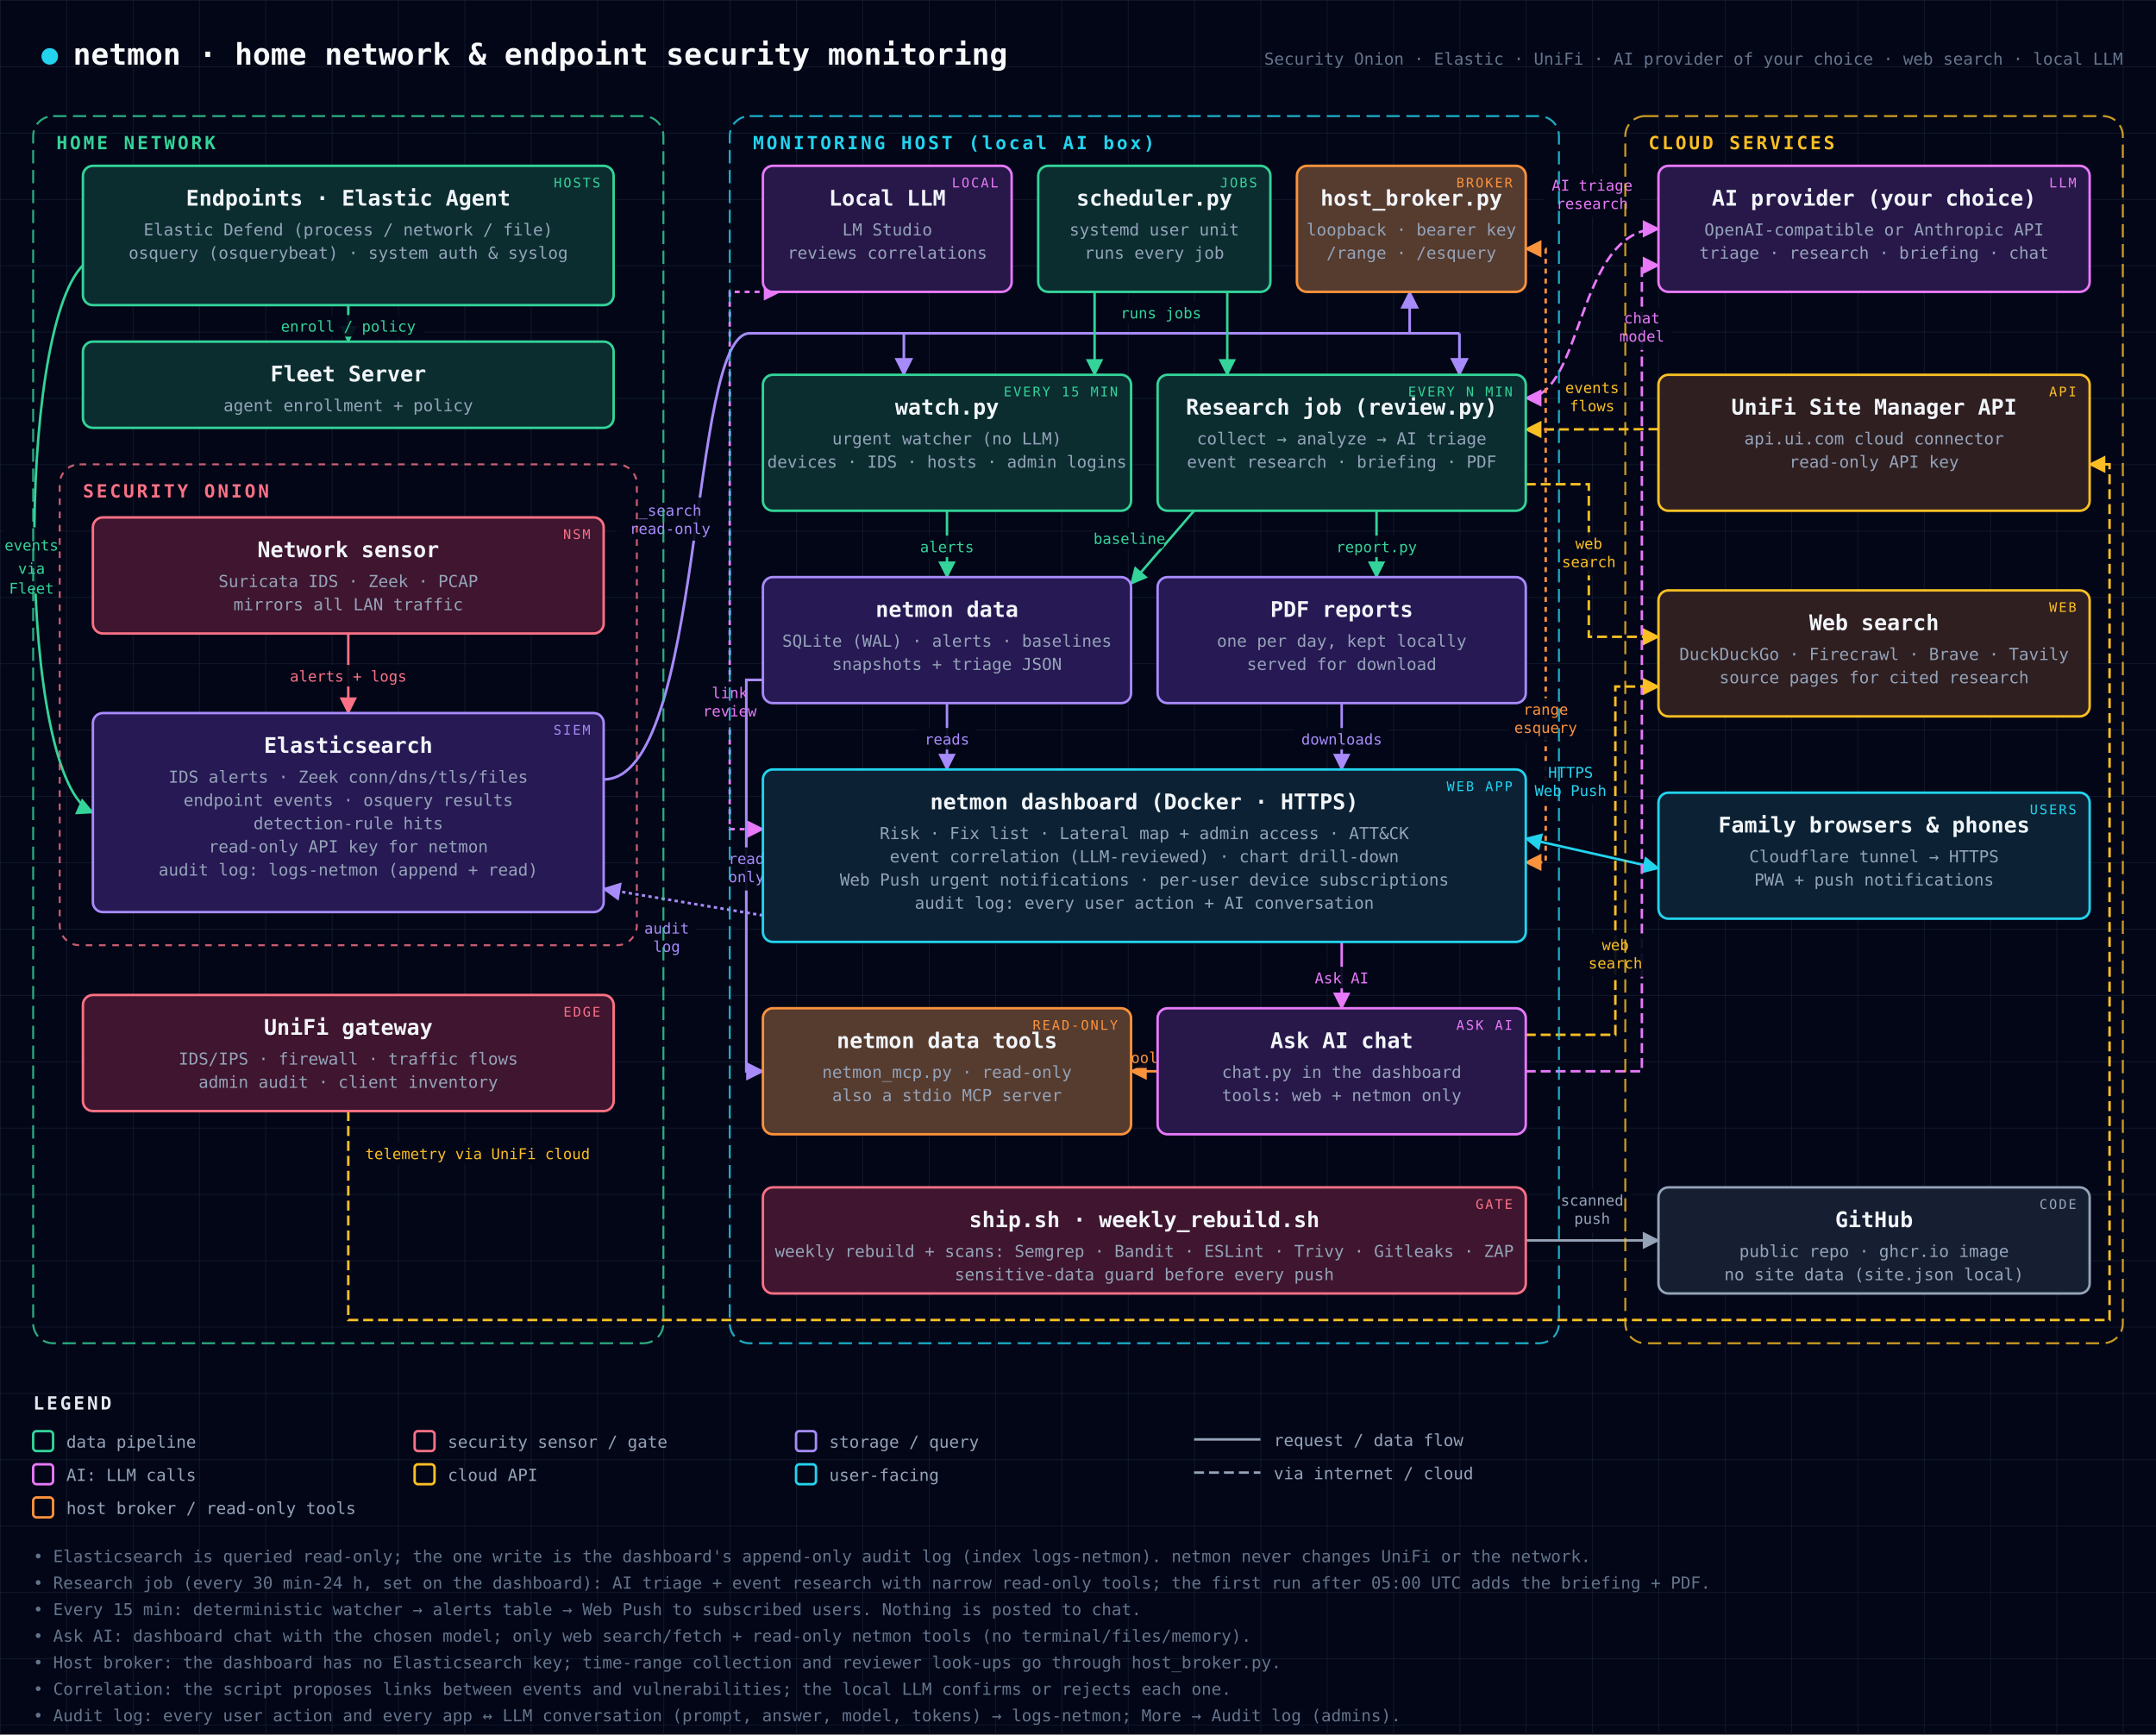
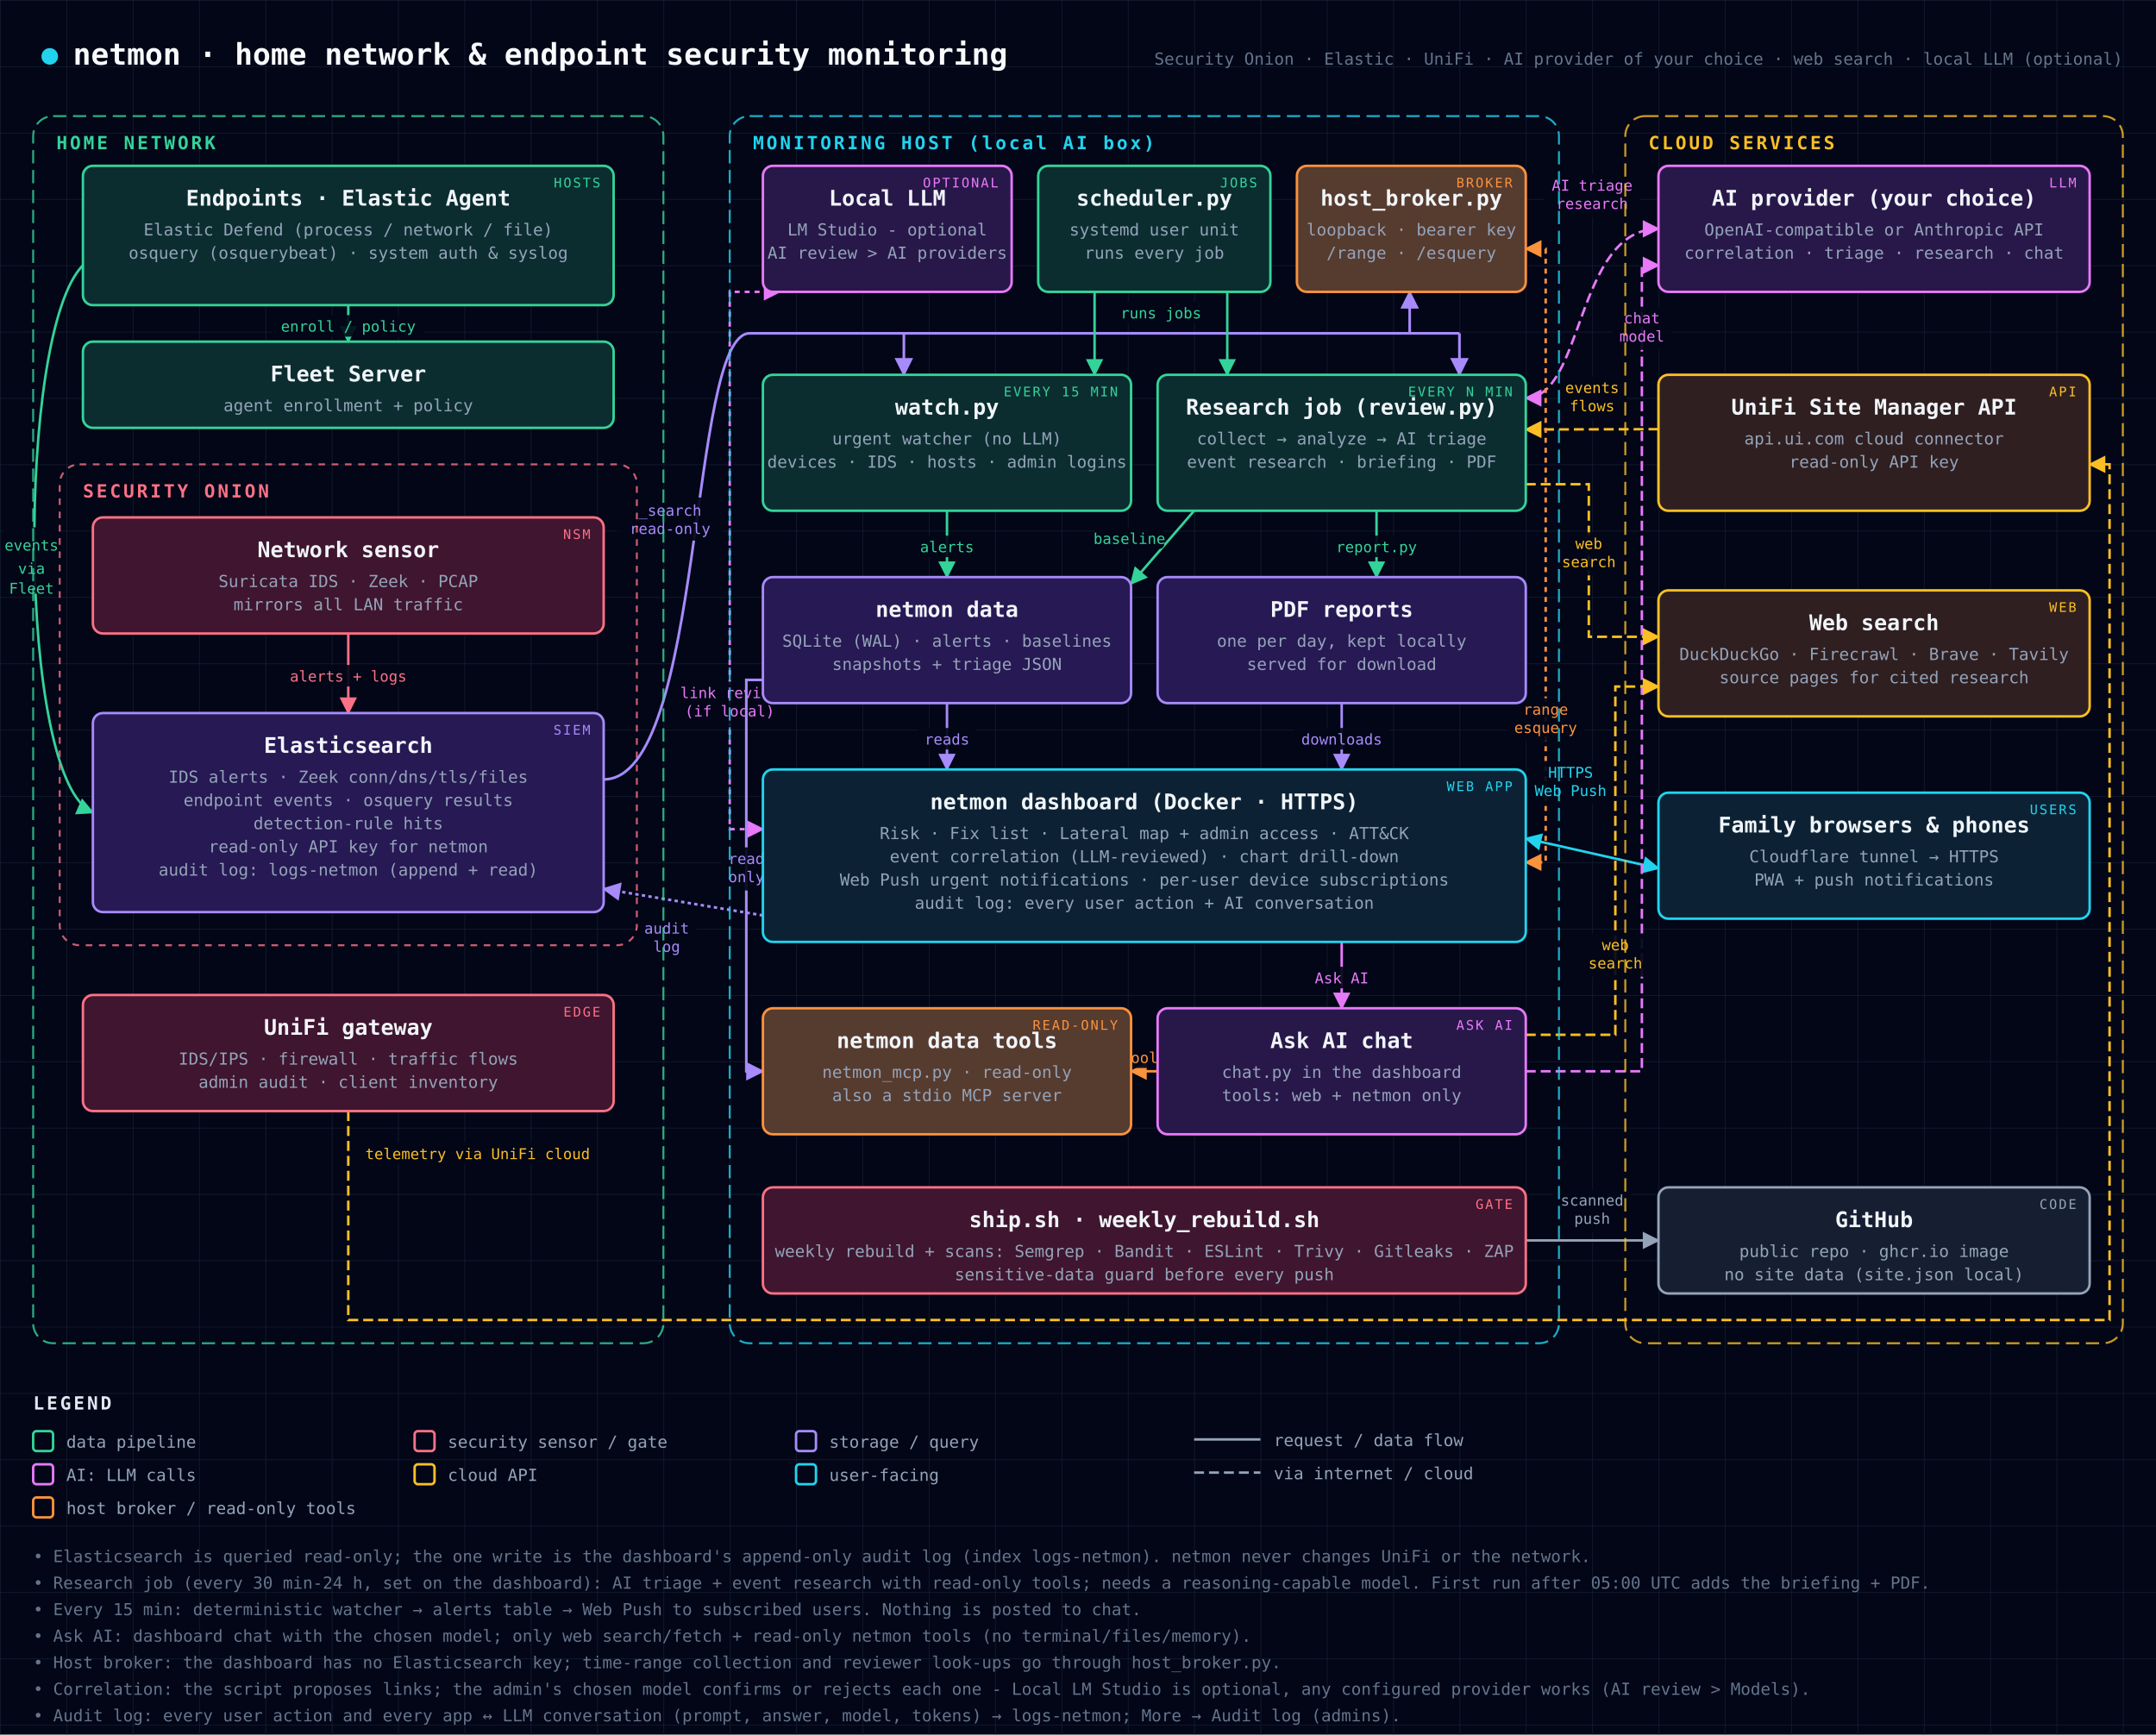
<svg xmlns="http://www.w3.org/2000/svg" viewBox="0 0 1300 1046" width="1300" height="1046" font-family="JetBrains Mono, ui-monospace, SFMono-Regular, Menlo, Consolas, monospace">
  <defs>
    <pattern id="grid" width="40" height="40" patternUnits="userSpaceOnUse">
      <path d="M 40 0 L 0 0 0 40" fill="none" stroke="#1e293b" stroke-width="0.5" />
    </pattern>
    <marker id="ah-22d3ee" viewBox="0 0 10 10" refX="9" refY="5" markerWidth="7" markerHeight="7" orient="auto-start-reverse">
      <path d="M0,0 L10,5 L0,10 z" fill="#22d3ee" />
    </marker>
    <marker id="ah-34d399" viewBox="0 0 10 10" refX="9" refY="5" markerWidth="7" markerHeight="7" orient="auto-start-reverse">
      <path d="M0,0 L10,5 L0,10 z" fill="#34d399" />
    </marker>
    <marker id="ah-64748b" viewBox="0 0 10 10" refX="9" refY="5" markerWidth="7" markerHeight="7" orient="auto-start-reverse">
      <path d="M0,0 L10,5 L0,10 z" fill="#64748b" />
    </marker>
    <marker id="ah-94a3b8" viewBox="0 0 10 10" refX="9" refY="5" markerWidth="7" markerHeight="7" orient="auto-start-reverse">
      <path d="M0,0 L10,5 L0,10 z" fill="#94a3b8" />
    </marker>
    <marker id="ah-a78bfa" viewBox="0 0 10 10" refX="9" refY="5" markerWidth="7" markerHeight="7" orient="auto-start-reverse">
      <path d="M0,0 L10,5 L0,10 z" fill="#a78bfa" />
    </marker>
    <marker id="ah-e879f9" viewBox="0 0 10 10" refX="9" refY="5" markerWidth="7" markerHeight="7" orient="auto-start-reverse">
      <path d="M0,0 L10,5 L0,10 z" fill="#e879f9" />
    </marker>
    <marker id="ah-fb7185" viewBox="0 0 10 10" refX="9" refY="5" markerWidth="7" markerHeight="7" orient="auto-start-reverse">
      <path d="M0,0 L10,5 L0,10 z" fill="#fb7185" />
    </marker>
    <marker id="ah-fb923c" viewBox="0 0 10 10" refX="9" refY="5" markerWidth="7" markerHeight="7" orient="auto-start-reverse">
      <path d="M0,0 L10,5 L0,10 z" fill="#fb923c" />
    </marker>
    <marker id="ah-fbbf24" viewBox="0 0 10 10" refX="9" refY="5" markerWidth="7" markerHeight="7" orient="auto-start-reverse">
      <path d="M0,0 L10,5 L0,10 z" fill="#fbbf24" />
    </marker>
  </defs>
  <rect width="1300" height="1046" fill="#020617" />
  <rect width="1300" height="1046" fill="url(#grid)" />
  <circle cx="30" cy="34" r="5" fill="#22d3ee" />
  <text x="44" y="39" fill="#f8fafc" font-size="18" font-weight="700">netmon · home network &amp; endpoint security monitoring</text>
-   <text x="1280" y="39" text-anchor="end" fill="#64748b" font-size="10">Security Onion · Elastic · UniFi · AI provider of your choice · web search · local LLM</text>
+   <text x="1280" y="39" text-anchor="end" fill="#64748b" font-size="10">Security Onion · Elastic · UniFi · AI provider of your choice · web search · local LLM (optional)</text>
  <path d="M210.0,184 L210.0,206" fill="none" stroke="#34d399" stroke-width="1.5" marker-end="url(#ah-34d399)" />
  <rect x="164.0" y="190.0" width="92.0" height="13" rx="3" fill="#020617" opacity="0.92" />
  <text x="210.0" y="200.0" text-anchor="middle" fill="#34d399" font-size="9">enroll / policy</text>
  <path d="M50,160 C10,200 10,470 56,490" fill="none" stroke="#34d399" stroke-width="1.5" marker-end="url(#ah-34d399)" />
  <rect x="2" y="318" width="34" height="40" fill="#020617" opacity="0.9" />
  <text x="19" y="332" text-anchor="middle" fill="#34d399" font-size="9">events</text>
  <text x="19" y="346" text-anchor="middle" fill="#34d399" font-size="9">via</text>
  <text x="19" y="358" text-anchor="middle" fill="#34d399" font-size="9">Fleet</text>
  <path d="M210.0,382 L210.0,430" fill="none" stroke="#fb7185" stroke-width="1.5" marker-end="url(#ah-fb7185)" />
  <rect x="169.6" y="401.0" width="80.8" height="13" rx="3" fill="#020617" opacity="0.92" />
  <text x="210.0" y="411.0" text-anchor="middle" fill="#fb7185" font-size="9">alerts + logs</text>
  <path d="M364,470 C425,470 415,201 452,201 L880,201" fill="none" stroke="#a78bfa" stroke-width="1.6" />
  <path d="M545,201 L545,226" fill="none" stroke="#a78bfa" stroke-width="1.6" marker-end="url(#ah-a78bfa)" />
  <path d="M880,201 L880,226" fill="none" stroke="#a78bfa" stroke-width="1.6" marker-end="url(#ah-a78bfa)" />
  <rect x="372" y="300" width="64" height="26" rx="3" fill="#020617" opacity="0.92" />
  <text x="404" y="311" text-anchor="middle" fill="#a78bfa" font-size="9">_search</text>
  <text x="404" y="322" text-anchor="middle" fill="#a78bfa" font-size="9">read-only</text>
  <path d="M210,670 L210,796 L1272,796 L1272,280 L1260,280" fill="none" stroke="#fbbf24" stroke-width="1.5" stroke-dasharray="6,3" marker-end="url(#ah-fbbf24)" />
  <rect x="222" y="689" width="132" height="13" rx="3" fill="#020617" />
  <text x="288" y="699" text-anchor="middle" fill="#fbbf24" font-size="9">telemetry via UniFi cloud</text>
  <path d="M1000,258.8 L920,259" fill="none" stroke="#fbbf24" stroke-width="1.5" marker-end="url(#ah-fbbf24)" stroke-dasharray="6,3" />
  <rect x="939.2" y="227" width="41.6" height="26" rx="3" fill="#020617" opacity="0.92" />
  <text x="960" y="237" text-anchor="middle" fill="#fbbf24" font-size="9">events</text>
  <text x="960" y="248" text-anchor="middle" fill="#fbbf24" font-size="9">flows</text>
  <path d="M920,240 C955,240 950,138 1000,138" fill="none" stroke="#e879f9" stroke-width="1.5" stroke-dasharray="6,3" marker-start="url(#ah-e879f9)" marker-end="url(#ah-e879f9)" />
  <rect x="930.8" y="105" width="58.4" height="26" rx="3" fill="#020617" opacity="0.92" />
  <text x="960" y="115" text-anchor="middle" fill="#e879f9" font-size="9">AI triage</text>
  <text x="960" y="126" text-anchor="middle" fill="#e879f9" font-size="9">research</text>
  <path d="M660,176 L660,226" fill="none" stroke="#34d399" stroke-width="1.5" marker-end="url(#ah-34d399)" />
  <path d="M740,176 L740,226" fill="none" stroke="#34d399" stroke-width="1.5" marker-end="url(#ah-34d399)" />
  <rect x="671" y="182" width="58" height="13" rx="3" fill="#020617" />
  <text x="700" y="192" text-anchor="middle" fill="#34d399" font-size="9">runs jobs</text>
  <path d="M850,201 L850,176" fill="none" stroke="#a78bfa" stroke-width="1.6" marker-end="url(#ah-a78bfa)" />
  <path d="M920,150 L932,150 L932,520 L920,520" fill="none" stroke="#fb923c" stroke-width="1.5" stroke-dasharray="3,3" marker-start="url(#ah-fb923c)" marker-end="url(#ah-fb923c)" />
  <rect x="908.4" y="421" width="47.2" height="26" rx="3" fill="#020617" opacity="0.92" />
  <text x="932" y="431" text-anchor="middle" fill="#fb923c" font-size="9">range</text>
  <text x="932" y="442" text-anchor="middle" fill="#fb923c" font-size="9">esquery</text>
  <path d="M571.0,308 L571.0,348" fill="none" stroke="#34d399" stroke-width="1.5" marker-end="url(#ah-34d399)" />
  <rect x="550.2" y="323.0" width="41.6" height="13" rx="3" fill="#020617" opacity="0.92" />
  <text x="571.0" y="333.0" text-anchor="middle" fill="#34d399" font-size="9">alerts</text>
  <path d="M720,308 L682,352" fill="none" stroke="#34d399" stroke-width="1.5" marker-end="url(#ah-34d399)" />
  <rect x="660" y="318" width="42" height="13" rx="3" fill="#020617" />
  <text x="681" y="328" text-anchor="middle" fill="#34d399" font-size="9">baseline</text>
  <path d="M830,308 L830,348" fill="none" stroke="#34d399" stroke-width="1.5" marker-end="url(#ah-34d399)" />
  <rect x="800.8" y="323.0" width="58.4" height="13" rx="3" fill="#020617" opacity="0.92" />
  <text x="830.0" y="333.0" text-anchor="middle" fill="#34d399" font-size="9">report.py</text>
  <path d="M571.0,424 L571,464" fill="none" stroke="#a78bfa" stroke-width="1.5" marker-end="url(#ah-a78bfa)" />
  <rect x="553.0" y="439.0" width="36.0" height="13" rx="3" fill="#020617" opacity="0.92" />
  <text x="571.0" y="449.0" text-anchor="middle" fill="#a78bfa" font-size="9">reads</text>
  <path d="M809.0,424 L809,464" fill="none" stroke="#a78bfa" stroke-width="1.5" marker-end="url(#ah-a78bfa)" />
  <rect x="779.8" y="439.0" width="58.4" height="13" rx="3" fill="#020617" opacity="0.92" />
  <text x="809.0" y="449.0" text-anchor="middle" fill="#a78bfa" font-size="9">downloads</text>
  <path d="M920,505.6 L1000,523.6" fill="none" stroke="#22d3ee" stroke-width="1.5" marker-end="url(#ah-22d3ee)" marker-start="url(#ah-22d3ee)" />
  <rect x="920.6" y="459" width="52.8" height="26" rx="3" fill="#020617" opacity="0.92" />
  <text x="947" y="469" text-anchor="middle" fill="#22d3ee" font-size="9">HTTPS</text>
  <text x="947" y="480" text-anchor="middle" fill="#22d3ee" font-size="9">Web Push</text>
  <path d="M920,748.0 L1000,748.0" fill="none" stroke="#94a3b8" stroke-width="1.5" marker-end="url(#ah-94a3b8)" />
  <rect x="936.4" y="717" width="47.2" height="26" rx="3" fill="#020617" opacity="0.92" />
  <text x="960" y="727" text-anchor="middle" fill="#94a3b8" font-size="9">scanned</text>
  <text x="960" y="738" text-anchor="middle" fill="#94a3b8" font-size="9">push</text>
  <path d="M470,176 L440,176 L440,500 L460,500" fill="none" stroke="#e879f9" stroke-width="1.5" stroke-dasharray="3,3" marker-start="url(#ah-e879f9)" marker-end="url(#ah-e879f9)" />
-   <rect x="419.2" y="411" width="41.6" height="26" rx="3" fill="#020617" opacity="0.92" />
-   <text x="440" y="421" text-anchor="middle" fill="#e879f9" font-size="9">link</text>
-   <text x="440" y="432" text-anchor="middle" fill="#e879f9" font-size="9">review</text>
+   <rect x="405.2" y="411" width="69.6" height="26" rx="3" fill="#020617" opacity="0.92" />
+   <text x="440" y="421" text-anchor="middle" fill="#e879f9" font-size="9">link review</text>
+   <text x="440" y="432" text-anchor="middle" fill="#e879f9" font-size="9">(if local)</text>
  <path d="M809,568 L809,608" fill="none" stroke="#e879f9" stroke-width="1.5" marker-end="url(#ah-e879f9)" />
  <rect x="788.2" y="583.0" width="41.6" height="13" rx="3" fill="#020617" opacity="0.92" />
  <text x="809.0" y="593.0" text-anchor="middle" fill="#e879f9" font-size="9">Ask AI</text>
  <path d="M698,646.0 L682,646.0" fill="none" stroke="#fb923c" stroke-width="1.5" marker-end="url(#ah-fb923c)" />
  <rect x="672.0" y="631.0" width="36.0" height="13" rx="3" fill="#020617" opacity="0.92" />
  <text x="690.0" y="641.0" text-anchor="middle" fill="#fb923c" font-size="9">tools</text>
  <path d="M460,410 L450,410 L450,646 L460,646" fill="none" stroke="#a78bfa" stroke-width="1.6" marker-end="url(#ah-a78bfa)" />
  <rect x="434.8" y="511" width="30.4" height="26" rx="3" fill="#020617" opacity="0.92" />
  <text x="450" y="521" text-anchor="middle" fill="#a78bfa" font-size="9">read</text>
  <text x="450" y="532" text-anchor="middle" fill="#a78bfa" font-size="9">only</text>
  <path d="M920,646 L990,646 L990,160 L1000,160" fill="none" stroke="#e879f9" stroke-width="1.5" stroke-dasharray="6,3" marker-end="url(#ah-e879f9)" />
  <rect x="972.0" y="185" width="36.0" height="26" rx="3" fill="#020617" opacity="0.92" />
  <text x="990" y="195" text-anchor="middle" fill="#e879f9" font-size="9">chat</text>
  <text x="990" y="206" text-anchor="middle" fill="#e879f9" font-size="9">model</text>
  <path d="M920,292 L958,292 L958,384 L1000,384" fill="none" stroke="#fbbf24" stroke-width="1.5" stroke-dasharray="6,3" marker-end="url(#ah-fbbf24)" />
  <rect x="937.2" y="321" width="41.6" height="26" rx="3" fill="#020617" opacity="0.92" />
  <text x="958" y="331" text-anchor="middle" fill="#fbbf24" font-size="9">web</text>
  <text x="958" y="342" text-anchor="middle" fill="#fbbf24" font-size="9">search</text>
  <path d="M920,624 L974,624 L974,414 L1000,414" fill="none" stroke="#fbbf24" stroke-width="1.5" stroke-dasharray="6,3" marker-end="url(#ah-fbbf24)" />
  <rect x="953.2" y="563" width="41.6" height="26" rx="3" fill="#020617" opacity="0.92" />
  <text x="974" y="573" text-anchor="middle" fill="#fbbf24" font-size="9">web</text>
  <text x="974" y="584" text-anchor="middle" fill="#fbbf24" font-size="9">search</text>
  <path d="M460,552 L364,536" fill="none" stroke="#a78bfa" stroke-width="1.6" stroke-dasharray="2,2" marker-end="url(#ah-a78bfa)" />
  <rect x="384.0" y="553" width="36.0" height="26" rx="3" fill="#020617" opacity="0.92" />
  <text x="402" y="563" text-anchor="middle" fill="#a78bfa" font-size="9">audit</text>
  <text x="402" y="574" text-anchor="middle" fill="#a78bfa" font-size="9">log</text>
  <rect x="20" y="70" width="380" height="740" rx="12" fill="none" stroke="#34d399" stroke-width="1.2" stroke-dasharray="8,4" opacity="0.8" />
  <text x="34" y="90" fill="#34d399" font-size="11" font-weight="700" letter-spacing="1.5">HOME NETWORK</text>
  <rect x="36" y="280" width="348" height="290" rx="12" fill="none" stroke="#fb7185" stroke-width="1.2" stroke-dasharray="4,4" opacity="0.8" />
  <text x="50" y="300" fill="#fb7185" font-size="11" font-weight="700" letter-spacing="1.5">SECURITY ONION</text>
  <rect x="440" y="70" width="500" height="740" rx="12" fill="none" stroke="#22d3ee" stroke-width="1.2" stroke-dasharray="8,4" opacity="0.8" />
  <text x="454" y="90" fill="#22d3ee" font-size="11" font-weight="700" letter-spacing="1.5">MONITORING HOST (local AI box)</text>
  <rect x="980" y="70" width="300" height="740" rx="12" fill="none" stroke="#fbbf24" stroke-width="1.2" stroke-dasharray="8,4" opacity="0.8" />
  <text x="994" y="90" fill="#fbbf24" font-size="11" font-weight="700" letter-spacing="1.5">CLOUD SERVICES</text>
  <rect x="50" y="100" width="320" height="84" rx="6" fill="#0f172a" />
  <rect x="50" y="100" width="320" height="84" rx="6" fill="rgba(6,78,59,0.4)" stroke="#34d399" stroke-width="1.5" />
  <text x="210.0" y="124" text-anchor="middle" fill="#f1f5f9" font-size="13" font-weight="700">Endpoints · Elastic Agent</text>
  <text x="210.0" y="142" text-anchor="middle" fill="#94a3b8" font-size="10">Elastic Defend (process / network / file)</text>
  <text x="210.0" y="156" text-anchor="middle" fill="#94a3b8" font-size="10">osquery (osquerybeat) · system auth &amp; syslog</text>
  <text x="362" y="113" text-anchor="end" fill="#34d399" font-size="8" letter-spacing="1">HOSTS</text>
  <rect x="50" y="206" width="320" height="52" rx="6" fill="#0f172a" />
  <rect x="50" y="206" width="320" height="52" rx="6" fill="rgba(6,78,59,0.4)" stroke="#34d399" stroke-width="1.5" />
  <text x="210.0" y="230" text-anchor="middle" fill="#f1f5f9" font-size="13" font-weight="700">Fleet Server</text>
  <text x="210.0" y="248" text-anchor="middle" fill="#94a3b8" font-size="10">agent enrollment + policy</text>
  <rect x="56" y="312" width="308" height="70" rx="6" fill="#0f172a" />
  <rect x="56" y="312" width="308" height="70" rx="6" fill="rgba(136,19,55,0.4)" stroke="#fb7185" stroke-width="1.5" />
  <text x="210.0" y="336" text-anchor="middle" fill="#f1f5f9" font-size="13" font-weight="700">Network sensor</text>
  <text x="210.0" y="354" text-anchor="middle" fill="#94a3b8" font-size="10">Suricata IDS · Zeek · PCAP</text>
  <text x="210.0" y="368" text-anchor="middle" fill="#94a3b8" font-size="10">mirrors all LAN traffic</text>
  <text x="356" y="325" text-anchor="end" fill="#fb7185" font-size="8" letter-spacing="1">NSM</text>
  <rect x="56" y="430" width="308" height="120" rx="6" fill="#0f172a" />
  <rect x="56" y="430" width="308" height="120" rx="6" fill="rgba(76,29,149,0.4)" stroke="#a78bfa" stroke-width="1.5" />
  <text x="210.0" y="454" text-anchor="middle" fill="#f1f5f9" font-size="13" font-weight="700">Elasticsearch</text>
  <text x="210.0" y="472" text-anchor="middle" fill="#94a3b8" font-size="10">IDS alerts · Zeek conn/dns/tls/files</text>
  <text x="210.0" y="486" text-anchor="middle" fill="#94a3b8" font-size="10">endpoint events · osquery results</text>
  <text x="210.0" y="500" text-anchor="middle" fill="#94a3b8" font-size="10">detection-rule hits</text>
  <text x="210.0" y="514" text-anchor="middle" fill="#94a3b8" font-size="10">read-only API key for netmon</text>
  <text x="210.0" y="528" text-anchor="middle" fill="#94a3b8" font-size="10">audit log: logs-netmon (append + read)</text>
  <text x="356" y="443" text-anchor="end" fill="#a78bfa" font-size="8" letter-spacing="1">SIEM</text>
  <rect x="50" y="600" width="320" height="70" rx="6" fill="#0f172a" />
  <rect x="50" y="600" width="320" height="70" rx="6" fill="rgba(136,19,55,0.4)" stroke="#fb7185" stroke-width="1.5" />
  <text x="210.0" y="624" text-anchor="middle" fill="#f1f5f9" font-size="13" font-weight="700">UniFi gateway</text>
  <text x="210.0" y="642" text-anchor="middle" fill="#94a3b8" font-size="10">IDS/IPS · firewall · traffic flows</text>
  <text x="210.0" y="656" text-anchor="middle" fill="#94a3b8" font-size="10">admin audit · client inventory</text>
  <text x="362" y="613" text-anchor="end" fill="#fb7185" font-size="8" letter-spacing="1">EDGE</text>
  <rect x="460" y="100" width="150" height="76" rx="6" fill="#0f172a" />
  <rect x="460" y="100" width="150" height="76" rx="6" fill="rgba(88,28,135,0.35)" stroke="#e879f9" stroke-width="1.5" />
  <text x="535.0" y="124" text-anchor="middle" fill="#f1f5f9" font-size="13" font-weight="700">Local LLM</text>
-   <text x="535.0" y="142" text-anchor="middle" fill="#94a3b8" font-size="10">LM Studio</text>
-   <text x="535.0" y="156" text-anchor="middle" fill="#94a3b8" font-size="10">reviews correlations</text>
-   <text x="602" y="113" text-anchor="end" fill="#e879f9" font-size="8" letter-spacing="1">LOCAL</text>
+   <text x="535.0" y="142" text-anchor="middle" fill="#94a3b8" font-size="10">LM Studio - optional</text>
+   <text x="535.0" y="156" text-anchor="middle" fill="#94a3b8" font-size="10">AI review &gt; AI providers</text>
+   <text x="602" y="113" text-anchor="end" fill="#e879f9" font-size="8" letter-spacing="1">OPTIONAL</text>
  <rect x="626" y="100" width="140" height="76" rx="6" fill="#0f172a" />
  <rect x="626" y="100" width="140" height="76" rx="6" fill="rgba(6,78,59,0.4)" stroke="#34d399" stroke-width="1.5" />
  <text x="696.0" y="124" text-anchor="middle" fill="#f1f5f9" font-size="13" font-weight="700">scheduler.py</text>
  <text x="696.0" y="142" text-anchor="middle" fill="#94a3b8" font-size="10">systemd user unit</text>
  <text x="696.0" y="156" text-anchor="middle" fill="#94a3b8" font-size="10">runs every job</text>
  <text x="758" y="113" text-anchor="end" fill="#34d399" font-size="8" letter-spacing="1">JOBS</text>
  <rect x="782" y="100" width="138" height="76" rx="6" fill="#0f172a" />
  <rect x="782" y="100" width="138" height="76" rx="6" fill="rgba(251,146,60,0.3)" stroke="#fb923c" stroke-width="1.5" />
  <text x="851.0" y="124" text-anchor="middle" fill="#f1f5f9" font-size="13" font-weight="700">host_broker.py</text>
  <text x="851.0" y="142" text-anchor="middle" fill="#94a3b8" font-size="10">loopback · bearer key</text>
  <text x="851.0" y="156" text-anchor="middle" fill="#94a3b8" font-size="10">/range · /esquery</text>
  <text x="912" y="113" text-anchor="end" fill="#fb923c" font-size="8" letter-spacing="1">BROKER</text>
  <rect x="460" y="226" width="222" height="82" rx="6" fill="#0f172a" />
  <rect x="460" y="226" width="222" height="82" rx="6" fill="rgba(6,78,59,0.4)" stroke="#34d399" stroke-width="1.5" />
  <text x="571.0" y="250" text-anchor="middle" fill="#f1f5f9" font-size="13" font-weight="700">watch.py</text>
  <text x="571.0" y="268" text-anchor="middle" fill="#94a3b8" font-size="10">urgent watcher (no LLM)</text>
  <text x="571.0" y="282" text-anchor="middle" fill="#94a3b8" font-size="10">devices · IDS · hosts · admin logins</text>
  <text x="674" y="239" text-anchor="end" fill="#34d399" font-size="8" letter-spacing="1">EVERY 15 MIN</text>
  <rect x="698" y="226" width="222" height="82" rx="6" fill="#0f172a" />
  <rect x="698" y="226" width="222" height="82" rx="6" fill="rgba(6,78,59,0.4)" stroke="#34d399" stroke-width="1.5" />
  <text x="809.0" y="250" text-anchor="middle" fill="#f1f5f9" font-size="13" font-weight="700">Research job (review.py)</text>
  <text x="809.0" y="268" text-anchor="middle" fill="#94a3b8" font-size="10">collect → analyze → AI triage</text>
  <text x="809.0" y="282" text-anchor="middle" fill="#94a3b8" font-size="10">event research · briefing · PDF</text>
  <text x="912" y="239" text-anchor="end" fill="#34d399" font-size="8" letter-spacing="1">EVERY N MIN</text>
  <rect x="460" y="348" width="222" height="76" rx="6" fill="#0f172a" />
  <rect x="460" y="348" width="222" height="76" rx="6" fill="rgba(76,29,149,0.4)" stroke="#a78bfa" stroke-width="1.5" />
  <text x="571.0" y="372" text-anchor="middle" fill="#f1f5f9" font-size="13" font-weight="700">netmon data</text>
  <text x="571.0" y="390" text-anchor="middle" fill="#94a3b8" font-size="10">SQLite (WAL) · alerts · baselines</text>
  <text x="571.0" y="404" text-anchor="middle" fill="#94a3b8" font-size="10">snapshots + triage JSON</text>
  <rect x="698" y="348" width="222" height="76" rx="6" fill="#0f172a" />
  <rect x="698" y="348" width="222" height="76" rx="6" fill="rgba(76,29,149,0.4)" stroke="#a78bfa" stroke-width="1.5" />
  <text x="809.0" y="372" text-anchor="middle" fill="#f1f5f9" font-size="13" font-weight="700">PDF reports</text>
  <text x="809.0" y="390" text-anchor="middle" fill="#94a3b8" font-size="10">one per day, kept locally</text>
  <text x="809.0" y="404" text-anchor="middle" fill="#94a3b8" font-size="10">served for download</text>
  <rect x="460" y="464" width="460" height="104" rx="6" fill="#0f172a" />
  <rect x="460" y="464" width="460" height="104" rx="6" fill="rgba(8,51,68,0.4)" stroke="#22d3ee" stroke-width="1.5" />
  <text x="690.0" y="488" text-anchor="middle" fill="#f1f5f9" font-size="13" font-weight="700">netmon dashboard  (Docker · HTTPS)</text>
  <text x="690.0" y="506" text-anchor="middle" fill="#94a3b8" font-size="10">Risk · Fix list · Lateral map + admin access · ATT&amp;CK</text>
  <text x="690.0" y="520" text-anchor="middle" fill="#94a3b8" font-size="10">event correlation (LLM-reviewed) · chart drill-down</text>
  <text x="690.0" y="534" text-anchor="middle" fill="#94a3b8" font-size="10">Web Push urgent notifications · per-user device subscriptions</text>
  <text x="690.0" y="548" text-anchor="middle" fill="#94a3b8" font-size="10">audit log: every user action + AI conversation</text>
  <text x="912" y="477" text-anchor="end" fill="#22d3ee" font-size="8" letter-spacing="1">WEB APP</text>
  <rect x="460" y="608" width="222" height="76" rx="6" fill="#0f172a" />
  <rect x="460" y="608" width="222" height="76" rx="6" fill="rgba(251,146,60,0.3)" stroke="#fb923c" stroke-width="1.5" />
  <text x="571.0" y="632" text-anchor="middle" fill="#f1f5f9" font-size="13" font-weight="700">netmon data tools</text>
  <text x="571.0" y="650" text-anchor="middle" fill="#94a3b8" font-size="10">netmon_mcp.py · read-only</text>
  <text x="571.0" y="664" text-anchor="middle" fill="#94a3b8" font-size="10">also a stdio MCP server</text>
  <text x="674" y="621" text-anchor="end" fill="#fb923c" font-size="8" letter-spacing="1">READ-ONLY</text>
  <rect x="698" y="608" width="222" height="76" rx="6" fill="#0f172a" />
  <rect x="698" y="608" width="222" height="76" rx="6" fill="rgba(88,28,135,0.35)" stroke="#e879f9" stroke-width="1.5" />
  <text x="809.0" y="632" text-anchor="middle" fill="#f1f5f9" font-size="13" font-weight="700">Ask AI chat</text>
  <text x="809.0" y="650" text-anchor="middle" fill="#94a3b8" font-size="10">chat.py in the dashboard</text>
  <text x="809.0" y="664" text-anchor="middle" fill="#94a3b8" font-size="10">tools: web + netmon only</text>
  <text x="912" y="621" text-anchor="end" fill="#e879f9" font-size="8" letter-spacing="1">ASK AI</text>
  <rect x="460" y="716" width="460" height="64" rx="6" fill="#0f172a" />
  <rect x="460" y="716" width="460" height="64" rx="6" fill="rgba(136,19,55,0.4)" stroke="#fb7185" stroke-width="1.5" />
  <text x="690.0" y="740" text-anchor="middle" fill="#f1f5f9" font-size="13" font-weight="700">ship.sh · weekly_rebuild.sh</text>
  <text x="690.0" y="758" text-anchor="middle" fill="#94a3b8" font-size="10">weekly rebuild + scans: Semgrep · Bandit · ESLint · Trivy · Gitleaks · ZAP</text>
  <text x="690.0" y="772" text-anchor="middle" fill="#94a3b8" font-size="10">sensitive-data guard before every push</text>
  <text x="912" y="729" text-anchor="end" fill="#fb7185" font-size="8" letter-spacing="1">GATE</text>
  <rect x="1000" y="100" width="260" height="76" rx="6" fill="#0f172a" />
  <rect x="1000" y="100" width="260" height="76" rx="6" fill="rgba(88,28,135,0.35)" stroke="#e879f9" stroke-width="1.5" />
  <text x="1130.0" y="124" text-anchor="middle" fill="#f1f5f9" font-size="13" font-weight="700">AI provider (your choice)</text>
  <text x="1130.0" y="142" text-anchor="middle" fill="#94a3b8" font-size="10">OpenAI-compatible or Anthropic API</text>
-   <text x="1130.0" y="156" text-anchor="middle" fill="#94a3b8" font-size="10">triage · research · briefing · chat</text>
+   <text x="1130.0" y="156" text-anchor="middle" fill="#94a3b8" font-size="10">correlation · triage · research · chat</text>
  <text x="1252" y="113" text-anchor="end" fill="#e879f9" font-size="8" letter-spacing="1">LLM</text>
  <rect x="1000" y="226" width="260" height="82" rx="6" fill="#0f172a" />
  <rect x="1000" y="226" width="260" height="82" rx="6" fill="rgba(120,53,15,0.3)" stroke="#fbbf24" stroke-width="1.5" />
  <text x="1130.0" y="250" text-anchor="middle" fill="#f1f5f9" font-size="13" font-weight="700">UniFi Site Manager API</text>
  <text x="1130.0" y="268" text-anchor="middle" fill="#94a3b8" font-size="10">api.ui.com cloud connector</text>
  <text x="1130.0" y="282" text-anchor="middle" fill="#94a3b8" font-size="10">read-only API key</text>
  <text x="1252" y="239" text-anchor="end" fill="#fbbf24" font-size="8" letter-spacing="1">API</text>
  <rect x="1000" y="356" width="260" height="76" rx="6" fill="#0f172a" />
  <rect x="1000" y="356" width="260" height="76" rx="6" fill="rgba(120,53,15,0.3)" stroke="#fbbf24" stroke-width="1.5" />
  <text x="1130.0" y="380" text-anchor="middle" fill="#f1f5f9" font-size="13" font-weight="700">Web search</text>
  <text x="1130.0" y="398" text-anchor="middle" fill="#94a3b8" font-size="10">DuckDuckGo · Firecrawl · Brave · Tavily</text>
  <text x="1130.0" y="412" text-anchor="middle" fill="#94a3b8" font-size="10">source pages for cited research</text>
  <text x="1252" y="369" text-anchor="end" fill="#fbbf24" font-size="8" letter-spacing="1">WEB</text>
  <rect x="1000" y="478" width="260" height="76" rx="6" fill="#0f172a" />
  <rect x="1000" y="478" width="260" height="76" rx="6" fill="rgba(8,51,68,0.4)" stroke="#22d3ee" stroke-width="1.5" />
  <text x="1130.0" y="502" text-anchor="middle" fill="#f1f5f9" font-size="13" font-weight="700">Family browsers &amp; phones</text>
  <text x="1130.0" y="520" text-anchor="middle" fill="#94a3b8" font-size="10">Cloudflare tunnel → HTTPS</text>
  <text x="1130.0" y="534" text-anchor="middle" fill="#94a3b8" font-size="10">PWA + push notifications</text>
  <text x="1252" y="491" text-anchor="end" fill="#22d3ee" font-size="8" letter-spacing="1">USERS</text>
  <rect x="1000" y="716" width="260" height="64" rx="6" fill="#0f172a" />
  <rect x="1000" y="716" width="260" height="64" rx="6" fill="rgba(30,41,59,0.5)" stroke="#94a3b8" stroke-width="1.5" />
  <text x="1130.0" y="740" text-anchor="middle" fill="#f1f5f9" font-size="13" font-weight="700">GitHub</text>
  <text x="1130.0" y="758" text-anchor="middle" fill="#94a3b8" font-size="10">public repo · ghcr.io image</text>
  <text x="1130.0" y="772" text-anchor="middle" fill="#94a3b8" font-size="10">no site data (site.json local)</text>
  <text x="1252" y="729" text-anchor="end" fill="#94a3b8" font-size="8" letter-spacing="1">CODE</text>
  <text x="20" y="850" fill="#e2e8f0" font-size="11" font-weight="700" letter-spacing="1.5">LEGEND</text>
  <rect x="20" y="863" width="12" height="12" rx="2" fill="none" stroke="#34d399" stroke-width="1.5" />
  <text x="40" y="873" fill="#94a3b8" font-size="10">data pipeline</text>
  <rect x="250" y="863" width="12" height="12" rx="2" fill="none" stroke="#fb7185" stroke-width="1.5" />
  <text x="270" y="873" fill="#94a3b8" font-size="10">security sensor / gate</text>
  <rect x="480" y="863" width="12" height="12" rx="2" fill="none" stroke="#a78bfa" stroke-width="1.5" />
  <text x="500" y="873" fill="#94a3b8" font-size="10">storage / query</text>
  <rect x="20" y="883" width="12" height="12" rx="2" fill="none" stroke="#e879f9" stroke-width="1.5" />
  <text x="40" y="893" fill="#94a3b8" font-size="10">AI: LLM calls</text>
  <rect x="250" y="883" width="12" height="12" rx="2" fill="none" stroke="#fbbf24" stroke-width="1.5" />
  <text x="270" y="893" fill="#94a3b8" font-size="10">cloud API</text>
  <rect x="480" y="883" width="12" height="12" rx="2" fill="none" stroke="#22d3ee" stroke-width="1.5" />
  <text x="500" y="893" fill="#94a3b8" font-size="10">user-facing</text>
  <rect x="20" y="903" width="12" height="12" rx="2" fill="none" stroke="#fb923c" stroke-width="1.5" />
  <text x="40" y="913" fill="#94a3b8" font-size="10">host broker / read-only tools</text>
  <line x1="720" y1="868" x2="760" y2="868" stroke="#94a3b8" stroke-width="1.5" />
  <text x="768" y="872" fill="#94a3b8" font-size="10">request / data flow</text>
  <line x1="720" y1="888" x2="760" y2="888" stroke="#94a3b8" stroke-width="1.5" stroke-dasharray="6,3" />
  <text x="768" y="892" fill="#94a3b8" font-size="10">via internet / cloud</text>
  <text x="20" y="942" fill="#64748b" font-size="10">• Elasticsearch is queried read-only; the one write is the dashboard's append-only audit log (index logs-netmon). netmon never changes UniFi or the network.</text>
-   <text x="20" y="958" fill="#64748b" font-size="10">• Research job (every 30 min-24 h, set on the dashboard): AI triage + event research with narrow read-only tools; the first run after 05:00 UTC adds the briefing + PDF.</text>
+   <text x="20" y="958" fill="#64748b" font-size="10">• Research job (every 30 min-24 h, set on the dashboard): AI triage + event research with read-only tools; needs a reasoning-capable model. First run after 05:00 UTC adds the briefing + PDF.</text>
  <text x="20" y="974" fill="#64748b" font-size="10">• Every 15 min: deterministic watcher → alerts table → Web Push to subscribed users. Nothing is posted to chat.</text>
  <text x="20" y="990" fill="#64748b" font-size="10">• Ask AI: dashboard chat with the chosen model; only web search/fetch + read-only netmon tools (no terminal/files/memory).</text>
  <text x="20" y="1006" fill="#64748b" font-size="10">• Host broker: the dashboard has no Elasticsearch key; time-range collection and reviewer look-ups go through host_broker.py.</text>
-   <text x="20" y="1022" fill="#64748b" font-size="10">• Correlation: the script proposes links between events and vulnerabilities; the local LLM confirms or rejects each one.</text>
+   <text x="20" y="1022" fill="#64748b" font-size="10">• Correlation: the script proposes links; the admin's chosen model confirms or rejects each one - Local LM Studio is optional, any configured provider works (AI review &gt; Models).</text>
  <text x="20" y="1038" fill="#64748b" font-size="10">• Audit log: every user action and every app ↔ LLM conversation (prompt, answer, model, tokens) → logs-netmon; More → Audit log (admins).</text>
</svg>
